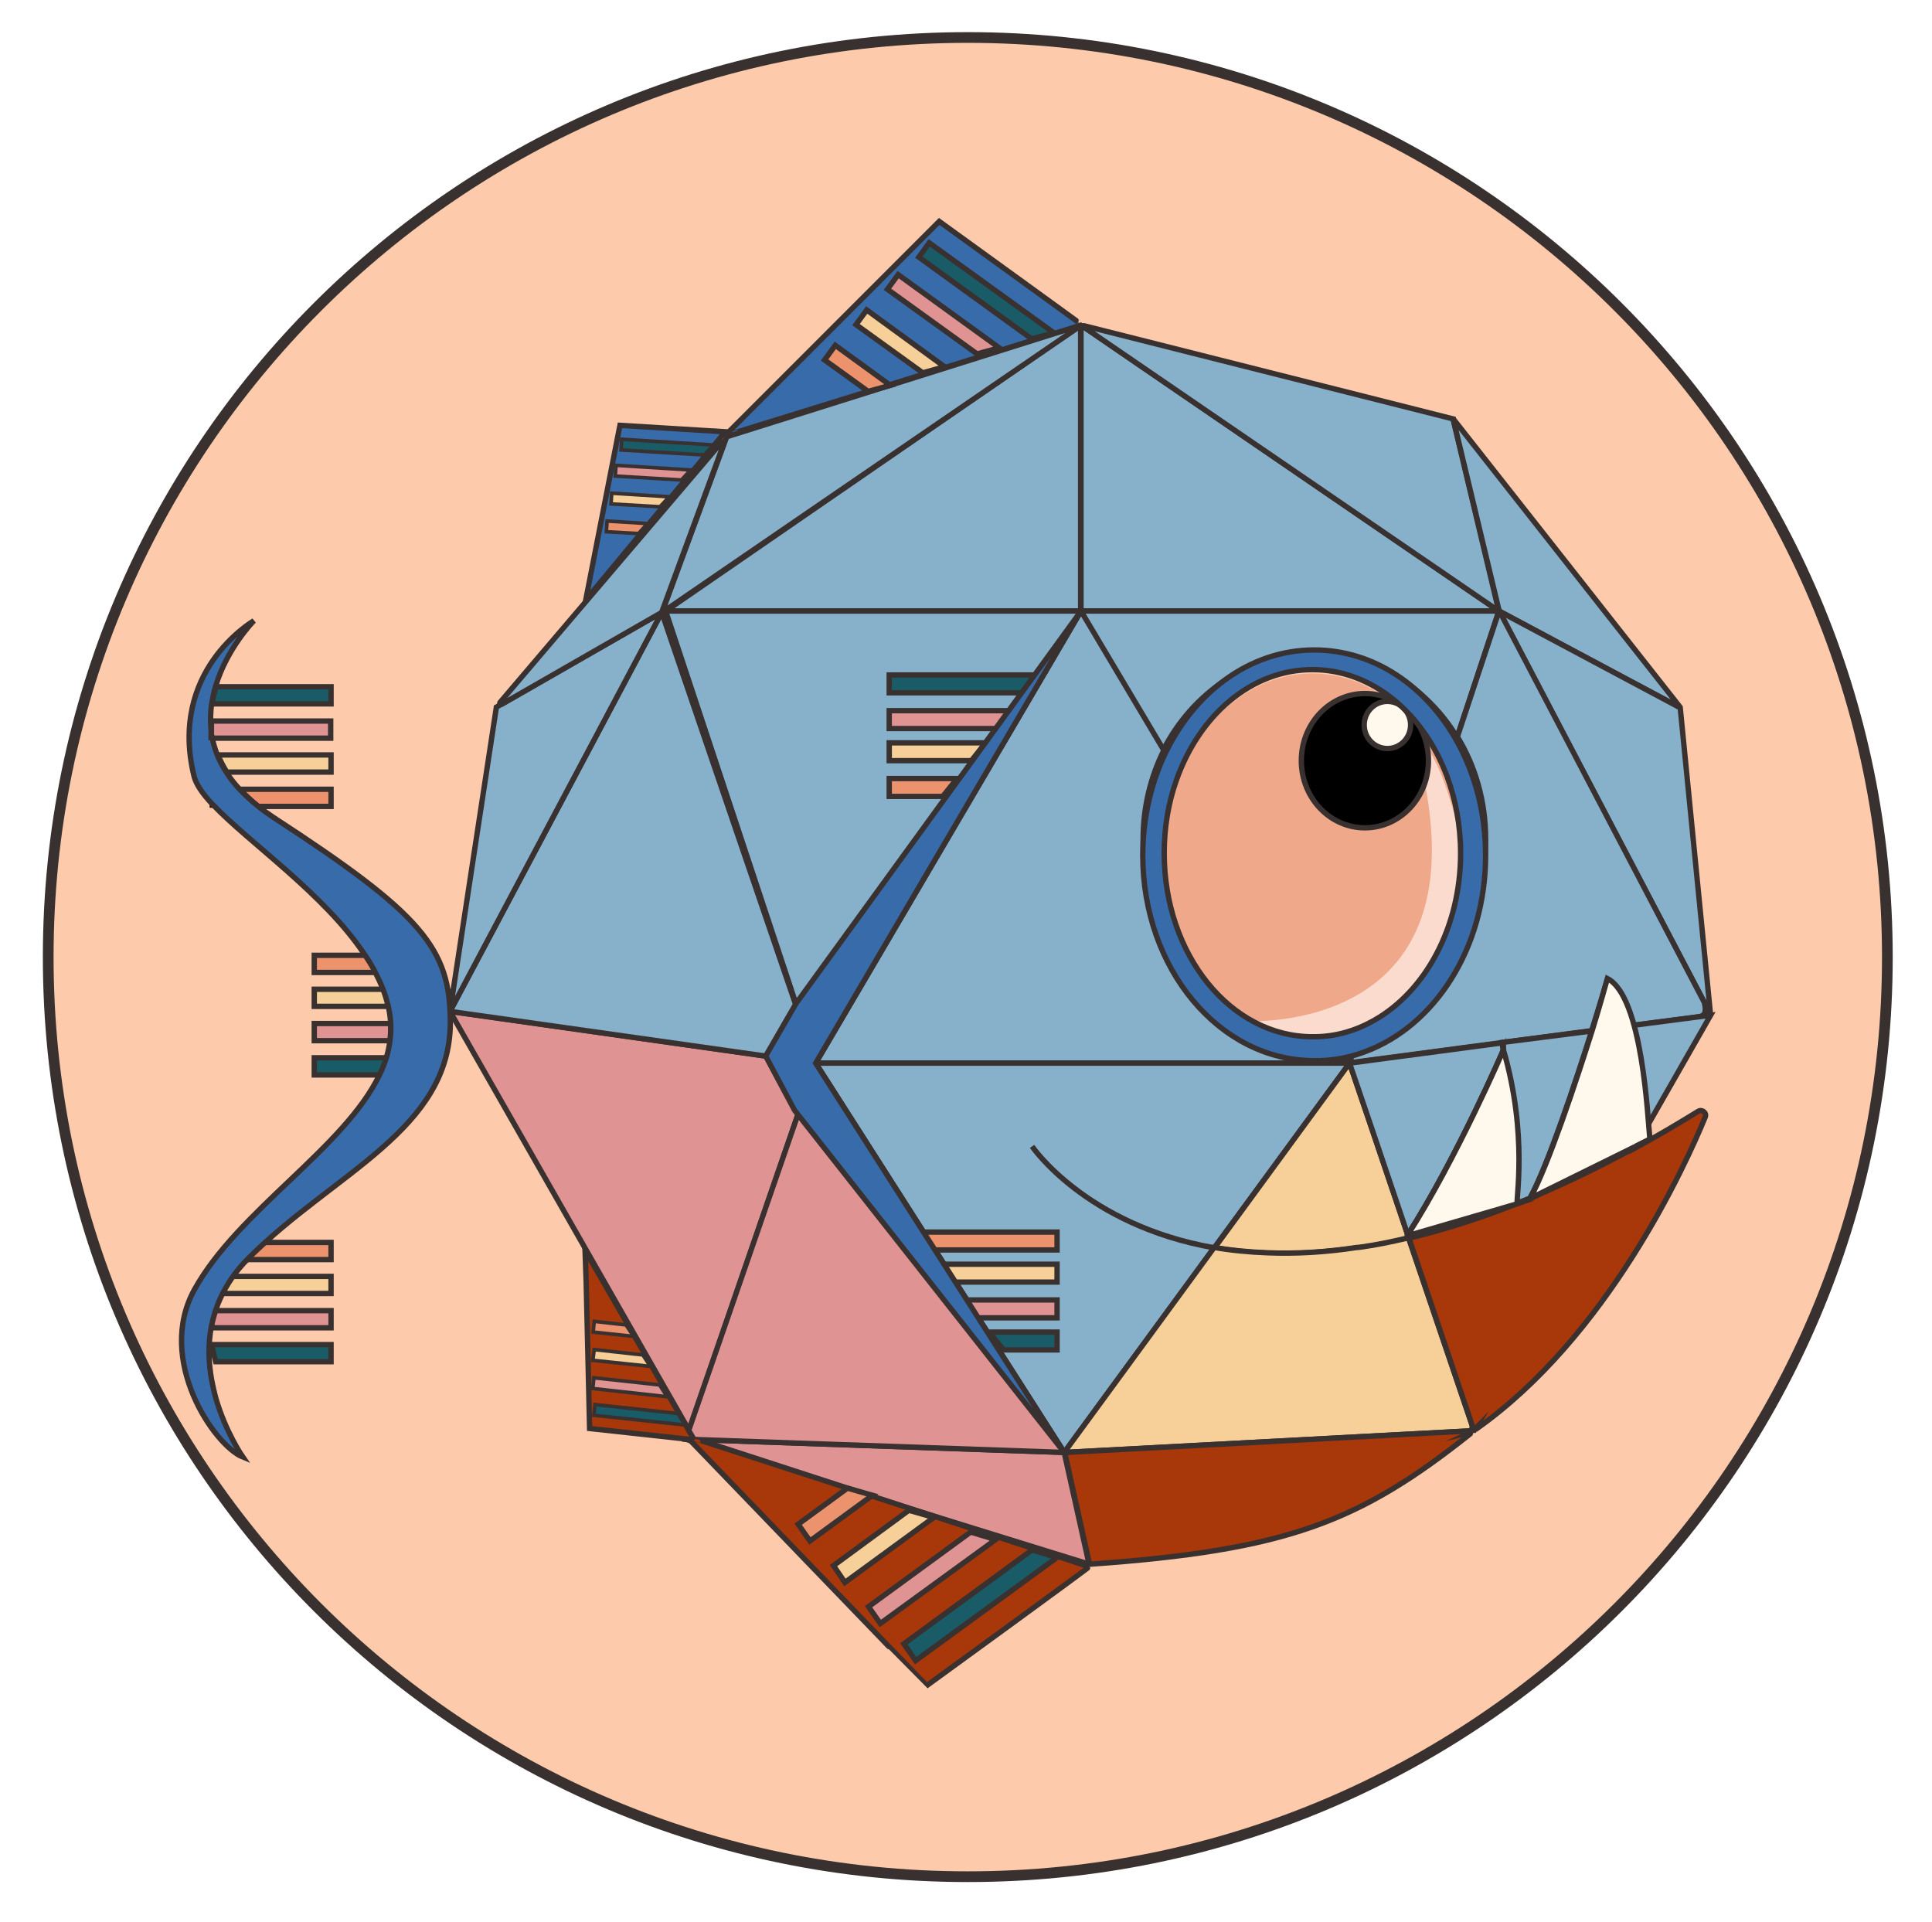
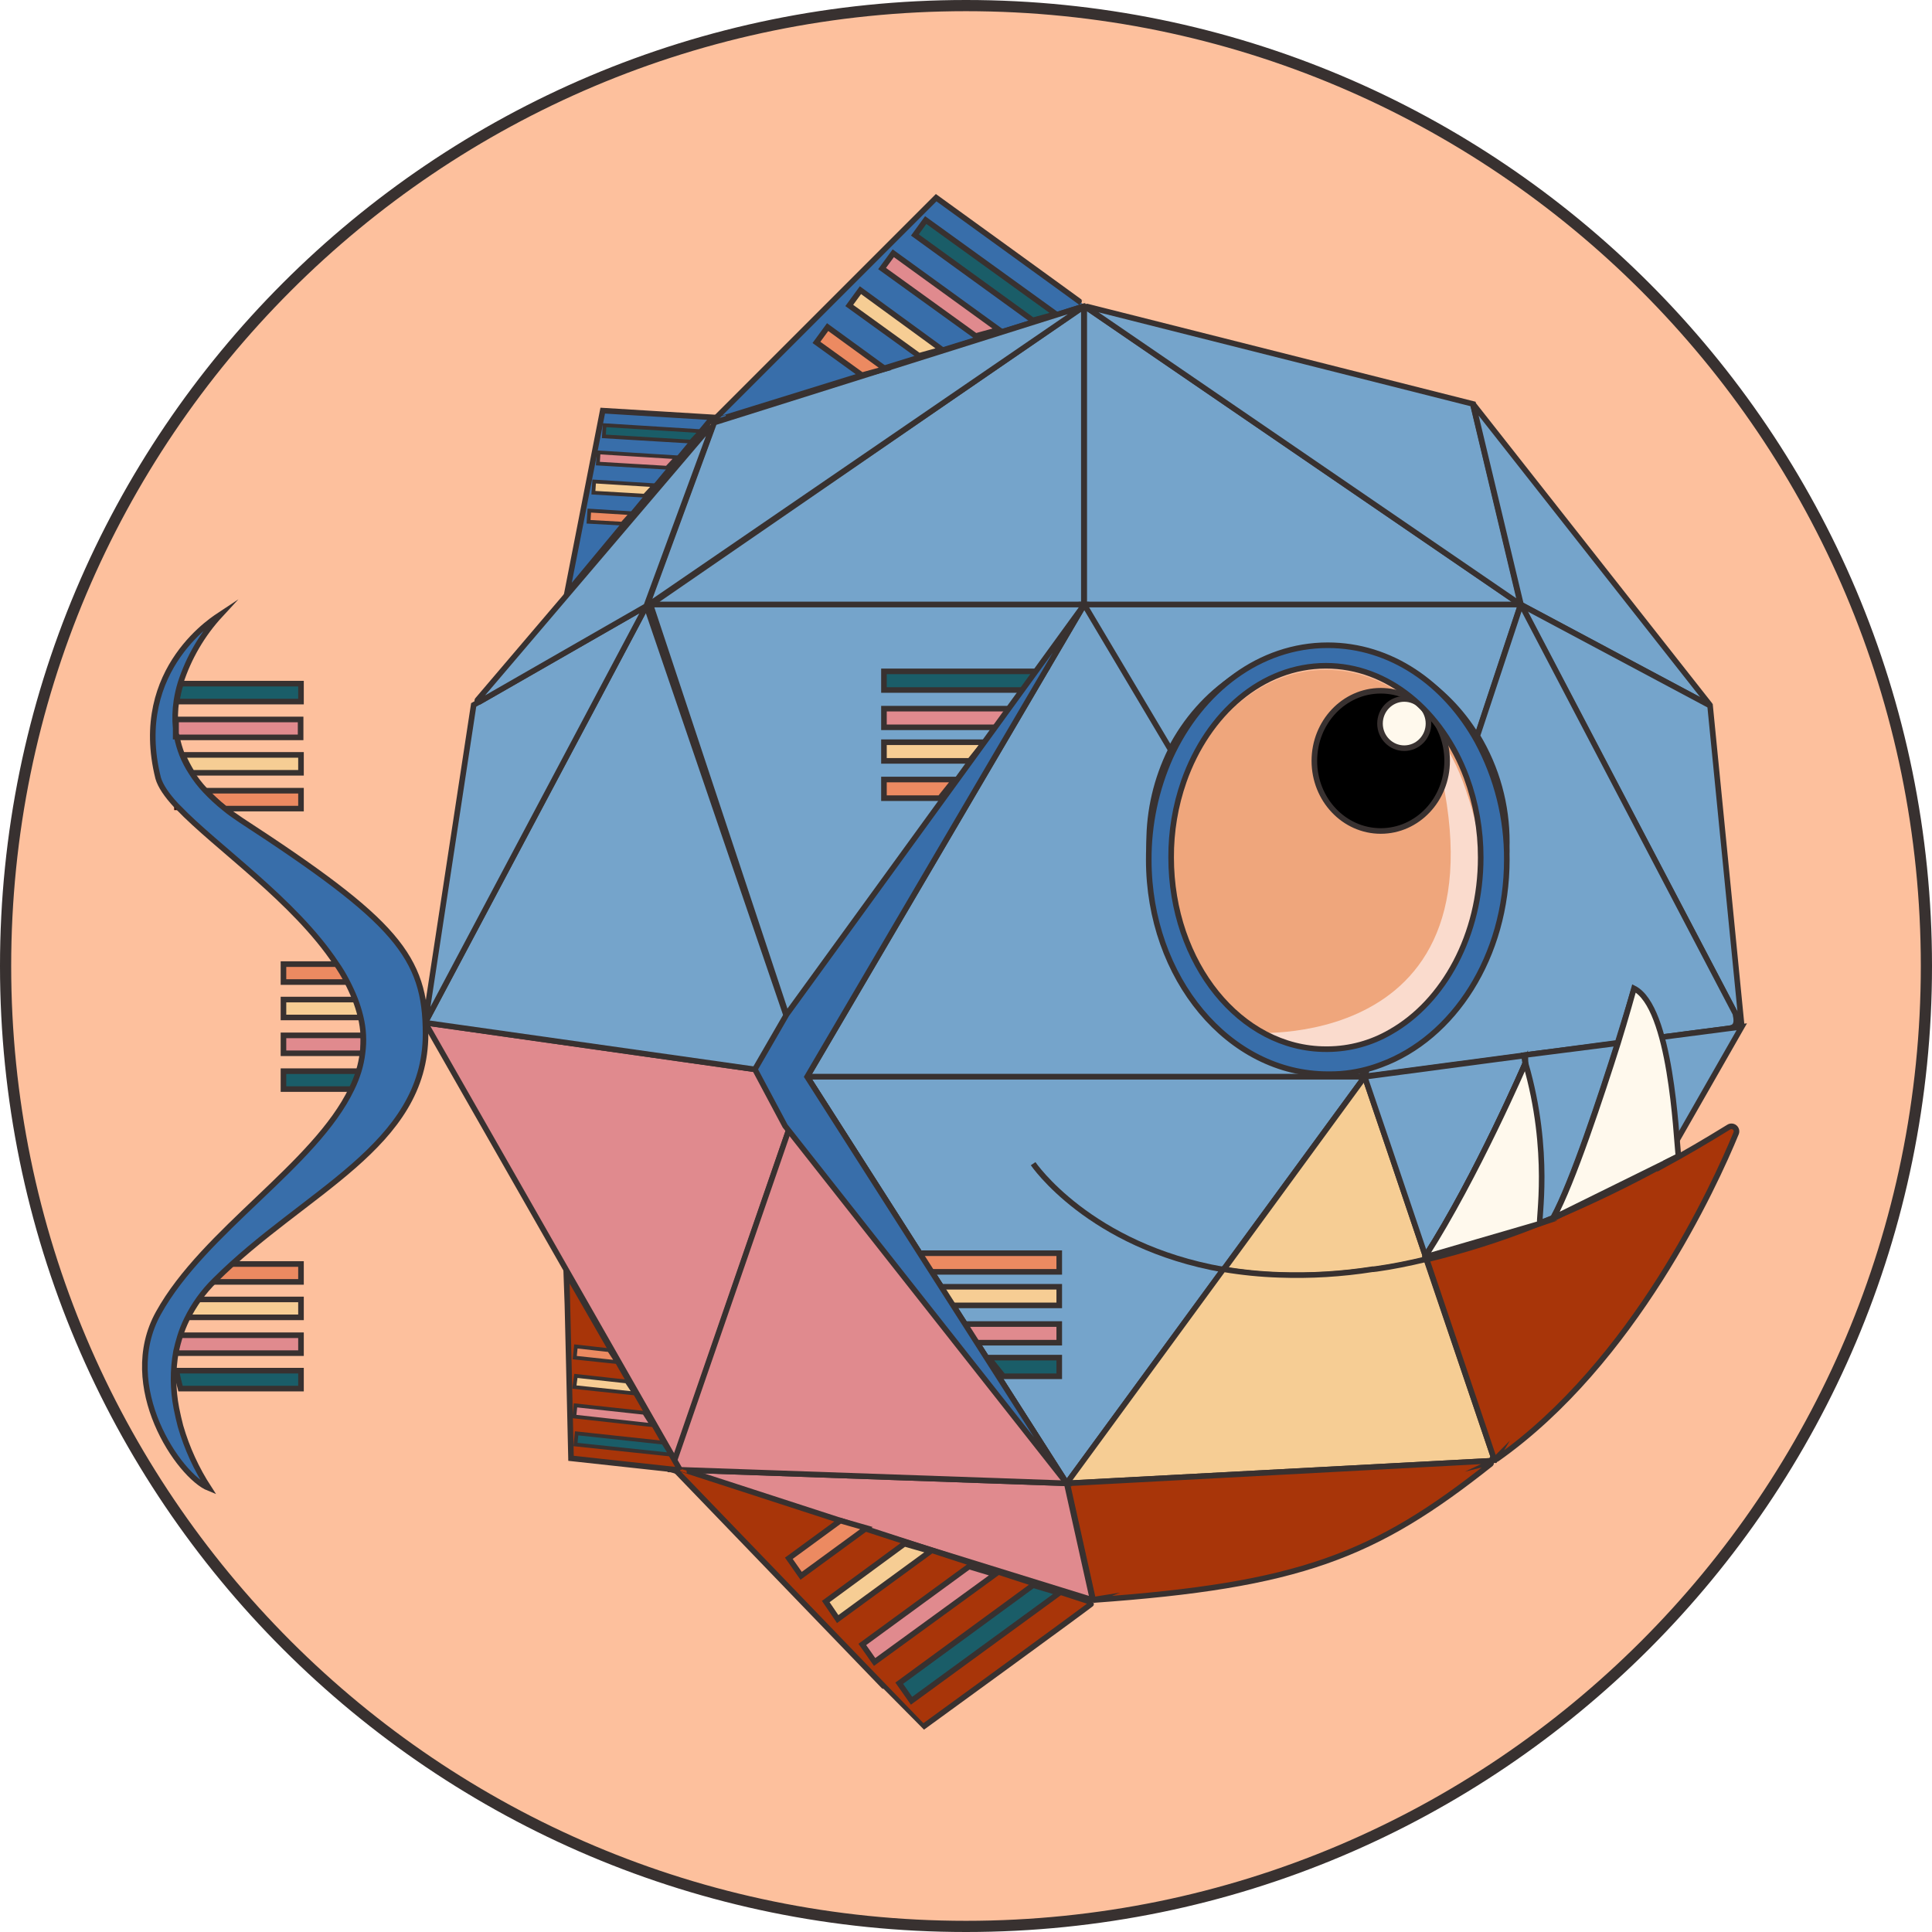
- <svg xmlns="http://www.w3.org/2000/svg" version="1.1" id="Layer_1" x="0px" y="0px" viewBox="0 0 541 538" style="enable-background:new 0 0 541 538;" xml:space="preserve">
-   <style type="text/css">
- 	.st0{fill:#FDCAAB;stroke:#383130;stroke-width:3;stroke-miterlimit:10;}
- 	.st1{fill:#386BAA;stroke:#383130;stroke-width:1.5;stroke-miterlimit:10;}
- 	.st2{fill:#87B0CB;stroke:#383130;stroke-width:1.5;stroke-miterlimit:10;}
- 	.st3{fill:#F6CF99;stroke:#383130;stroke-width:1.5;stroke-miterlimit:10;}
- 	.st4{fill:#A83709;stroke:#383130;stroke-width:1.5;stroke-miterlimit:10;}
- 	.st5{fill:#E09393;stroke:#383130;stroke-width:1.5;stroke-miterlimit:10;}
- 	.st6{fill:none;stroke:#383130;stroke-width:1.5;stroke-miterlimit:10;}
- 	.st7{fill:#EFA88A;}
- 	.st8{fill:#FADBCD;}
- 	.st9{stroke:#383130;stroke-width:1.5;stroke-miterlimit:10;}
- 	.st10{fill:#FFF9ED;stroke:#383130;stroke-width:1.5;stroke-miterlimit:10;}
- 	.st11{fill:#1A5B68;stroke:#383130;stroke-width:1.5;stroke-miterlimit:10;}
- 	.st12{fill:#EC926D;stroke:#383130;stroke-width:1.5;stroke-miterlimit:10;}
- 	.st13{fill:#1A5B68;stroke:#383130;stroke-miterlimit:10;}
- 	.st14{fill:#E09393;stroke:#383130;stroke-miterlimit:10;}
- 	.st15{fill:#F6CF99;stroke:#383130;stroke-miterlimit:10;}
- 	.st16{fill:#EC926D;stroke:#383130;stroke-miterlimit:10;}
- 	.st17{fill:none;stroke:#350B01;stroke-miterlimit:10;}
- </style>
-   <circle class="st0" cx="271" cy="268" r="257.5" />
-   <path class="st1" d="M263,62c0,0,40.1,29,40,29c0,0-100.1,31.1-100,31l0,0l0,0C203,122,263,62,263,62z" />
-   <path class="st2" d="M187,170.7l115.3-79.4c0.1-0.1,0.3,0,0.3,0.2v79.4c0,0.1-0.1,0.2-0.2,0.2H187.2  C186.9,171.1,186.9,170.8,187,170.7z" />
-   <path class="st2" d="M419.7,171.1L303.1,91.3c-0.2-0.1-0.4,0-0.4,0.2v79.6H419.7z" />
-   <path class="st2" d="M382.2,284.7l-4.3,13l-6.4-10.8C375.2,286.6,378.7,285.8,382.2,284.7z" />
-   <path class="st2" d="M419.7,171.1l-11.7,35.3c-8.6-14.1-23.3-23.4-40.1-23.4c-18.2,0-34,11-42.2,27.1l-23.2-39H419.7z" />
-   <polygon class="st2" points="228.4,297.7 302.7,171.1 186.4,171.1 " />
-   <path class="st2" d="M377.9,297.7H228.4l74.3-126.6l23.2,39c-3.7,7.4-5.8,15.9-5.8,24.9c0,28.7,21.5,52,48,52c1.2,0,2.3,0,3.5-0.1  L377.9,297.7z" />
-   <polygon class="st2" points="298,406.7 228.4,297.7 377.9,297.7 " />
-   <path class="st3" d="M394.5,346.7c-4.6,1.1-9,2-13.3,2.6c0,0,0,0,0,0c-0.3,0-0.5,0.1-0.8,0.1c-0.1,0-0.2,0-0.3,0  c-9.1,1.3-17.4,1.8-25,1.5h0c0,0,0,0,0,0c-5.3-0.2-10.3-0.7-15-1.5l37.8-51.7l6.5,19.1l9.8,29c0,0,0,0,0,0L394.5,346.7z" />
-   <path class="st3" d="M411.1,400.7l-113.1,6l42-57.4c4.6,0.8,9.6,1.3,15,1.5c0,0,0,0,0,0h0c7.6,0.3,15.9-0.1,25-1.5  c0.2,0,0.3,0,0.3,0c0.2,0,0.5-0.1,0.8-0.1c0,0,0,0,0,0c4.3-0.6,8.7-1.5,13.3-2.6l17.8,52.4C412.5,399.9,411.9,400.7,411.1,400.7z" />
-   <path class="st4" d="M411.7,401.5c-31.1,24.7-51.3,32.6-106.6,36.5c0,0,0.1,0,0.2,0c0,0,0,0,0,0l0.5-0.2c-0.4,0.1-0.8-0.2-0.9-0.7  l-6.7-30.1c0-0.1,0.1-0.3,0.2-0.3l112.7-6c0.3,0,0.3,0.4,0.1,0.5l0.4-0.1C411.7,401,411.9,401.3,411.7,401.5z" />
-   <path class="st5" d="M192,403l106,3.7l6.9,31c0,0.1-0.1,0.2-0.2,0.2L192,403C192,403,192,403,192,403z" />
-   <polygon class="st5" points="126,283.2 193,400.6 228.3,298 228.4,297.7 " />
-   <polygon class="st5" points="298,406.7 192,403 228.4,297.7 " />
-   <polygon class="st2" points="185.3,171.5 228.4,297.7 126,283.2 " />
-   <path class="st2" d="M203.5,122.3l99.1-31.2c0,0,0.1,0,0,0.1l-117.2,80.3c0,0-0.1,0,0,0L203.5,122.3  C203.4,122.3,203.4,122.3,203.5,122.3z" />
-   <polygon class="st2" points="139,198 126,283.2 185.3,171.5 " />
-   <path class="st2" d="M202.7,124.2l-17.4,47.2c0,0.1-0.1,0.1-0.2,0.2l-44.6,25.6c-0.3,0.2-0.7-0.2-0.5-0.5l62-72.8  C202.4,123.5,202.9,123.8,202.7,124.2z" />
-   <path class="st2" d="M406.9,117.4l12.7,53.3c0,0.1-0.1,0.2-0.2,0.2L303.4,91.5c-0.1-0.1,0-0.3,0.1-0.3l64.6,16.3l38.8,9.8  C406.9,117.3,406.9,117.3,406.9,117.4z" />
-   <path class="st2" d="M470.2,198l-50.4-26.9c0,0,0,0,0,0L407,117.6c0-0.1,0.1-0.1,0.1-0.1l63.2,80.3C470.3,198,470.3,198,470.2,198z" />
-   <polygon class="st2" points="479,284.3 470.5,198.2 419.7,171.1 479,284 " />
-   <path class="st2" d="M475.1,284.8l-24.6,3.2c-0.6-3.2-1.2-6.6-1.5-10.1c0,0-1.3,4.3-3.3,10.7l-67.8,9l4.3-13  c19.6-6.5,33.8-26.3,33.8-49.7c0-10.6-2.9-20.4-7.9-28.6l11.7-35.3l57.5,109.8c0,0,0,0,0,0c0,0,0,0,0,0c0,0,0,0,0,0.1c0,0,0,0,0,0  c0,0,0,0,0,0C478,284,477,284.6,475.1,284.8z" />
-   <path class="st2" d="M421,294c0,0-13.1,30.4-26.8,51.8l-9.8-29l0,0l-6.5-19.1l42.9-5.7L421,294z" />
-   <path class="st2" d="M445.7,288.7c-4.4,13.9-12.2,37.5-17.3,46.8v0c-1.2,0.5-2.4,1-3.6,1.4c-0.6-0.4-3-4.4-3.9-43l-0.3-2  L445.7,288.7z" />
-   <path class="st4" d="M477.5,312.8c-5.7,13.9-27.4,61.5-64.2,87.4c-0.1,0.1-0.3-0.1-0.2-0.2l-0.3,0.5c0,0-0.1,0-0.1,0l-18.2-53.9  l-0.3-0.9c0,0,0,0,0,0C407.9,324.4,421,294,421,294c0.9,38.6,3.3,42.6,3.9,43c1.2-0.5,2.4-1,3.6-1.4v0c0,0,0,0,0.1,0l0,0l29.6-14.6  l-0.2,0.4c5.7-3.1,11.5-6.5,17.5-10.2C476.6,310.5,478,311.6,477.5,312.8z" />
-   <path class="st2" d="M479,284.3l-18.4,32.2c-2.4-4.6-7.5-15.1-10.2-28.5l24.6-3.2L479,284.3z" />
-   <path class="st6" d="M457.9,321.3c-10.3,5.6-20.1,10.3-29.4,14.2" />
-   <path class="st6" d="M394.5,346.7c9.2-2.2,19-5.2,29.6-9.4c0.3-0.1,0.5-0.2,0.8-0.3" />
-   <path class="st6" d="M289,321c0,0,15,22.1,51,28.4" />
-   <ellipse class="st6" cx="353.2" cy="225.1" rx="17.8" ry="18.8" />
-   <ellipse class="st6" cx="353.2" cy="225.1" rx="17.8" ry="18.8" />
-   <path class="st7" d="M405.2,218.5c-6.6-17.6-21-29.9-37.7-29.9c-17.1,0-31.7,12.8-38.1,31c-2.2,6.2-3.4,13.1-3.4,20.4  c0,28.4,18.6,51.4,41.5,51.4c0.2,0,0.3,0,0.5,0c6-0.1,11.7-1.7,16.8-4.6c14.3-8.1,24.2-26,24.2-46.8  C409,232.4,407.6,225.1,405.2,218.5z" />
-   <path class="st8" d="M409,240.6c0,20.8-10.9,38.1-25.2,46.2c-5.1,2.9-10.8,4.6-16.8,4.6c-0.2,0-0.3,0-0.5,0c-6.7,0-13-1.9-18.6-5.4  l0.1-0.1c0,0,75,5.5,46.5-83.8c4,4.6,7.4,10.2,9.7,16.4C406.6,225.1,409,232.9,409,240.6z" />
-   <g>
-     <ellipse class="st9" cx="382.2" cy="213" rx="17.8" ry="18.8" />
-     <ellipse class="st10" cx="388.5" cy="203" rx="6.5" ry="6.6" />
-   </g>
-   <path class="st6" d="M216.9,413.6" />
-   <path class="st10" d="M462,319l-3.8,1.9l-29.6,14.6l0,0c0,0,0,0-0.1,0c5.1-9.3,12.9-32.9,17.3-46.8c2-6.4,4.3-14.7,4.3-14.7l0,0  C460,279,461.4,313.4,462,319z" />
-   <path class="st6" d="M428.5,335.5L428.5,335.5L428.5,335.5C428.5,335.5,428.5,335.5,428.5,335.5z" />
-   <line class="st6" x1="462" y1="319" x2="458.2" y2="320.9" />
-   <path class="st10" d="M425,337l-0.9,0.3l-29.9,8.7L394,346c0-0.1,0.1-0.2,0.2-0.2c0,0,0,0,0,0C407.9,324.4,421,294,421,294  c7,24,3.3,42.6,3.9,43C424.9,337,425,337,425,337z" />
-   <polygon class="st11" points="288,194 249,194 249,189 292,189 " />
-   <polygon class="st5" points="280,204 249,204 249,199 284,199 " />
-   <polygon class="st3" points="272,213 249,213 249,208 276,208 " />
-   <polygon class="st12" points="264,223 249,223 249,218 268,218 " />
-   <polygon class="st12" points="258,350 296,350 296,345 254,345 " />
-   <polygon class="st3" points="265,359 296,359 296,354 261,354 " />
-   <polygon class="st5" points="273,369 296,369 296,364 269,364 " />
-   <polygon class="st11" points="281,378 296,378 296,373 277,373 " />
-   <polygon class="st1" points="302.7,171.1 222.9,281 214.4,295.7 222.5,310.9 298,406.7 228.4,297.7 " />
-   <polygon class="st11" points="288.9,94.9 257.3,72 260.2,68 295.1,93.2 " />
-   <polygon class="st5" points="273.6,99.1 248.5,81 251.5,76.9 279.8,97.4 " />
-   <polygon class="st3" points="258.4,104.4 239.7,90.9 242.7,86.8 264.5,102.7 " />
-   <polygon class="st12" points="243.1,109.6 230.9,100.8 233.9,96.7 249.3,107.9 " />
-   <path class="st1" d="M173.6,119.1c0,0,29.5,1.8,29.5,1.8L164,168c0,0,0,0,0,0C164.3,166.4,173.6,119.1,173.6,119.1z" />
-   <polygon class="st13" points="197.2,127.4 173.9,126 174.1,123 199.8,124.6 " />
-   <polygon class="st14" points="190.8,134.4 172.3,133.3 172.5,130.3 193.4,131.6 " />
-   <polygon class="st15" points="184.8,141.9 171.1,141.1 171.3,138.1 187.4,139.1 " />
-   <polygon class="st16" points="178.8,149.4 169.8,148.9 170,145.9 181.3,146.6 " />
-   <path class="st17" d="M59.6,206.6h-0.3v-2.2C59.3,205.2,59.4,205.9,59.6,206.6z" />
-   <rect x="59.2" y="201.9" class="st5" width="33.4" height="4.8" />
-   <path class="st11" d="M92.7,192.3v4.8H59.4c0.2-1.6,0.6-3.2,1.1-4.8H92.7z" />
-   <path class="st3" d="M92.7,211.4v4.8H63.5c-1-1.6-1.8-3.2-2.5-4.8H92.7z" />
-   <path class="st17" d="M59.8,225.7h-0.6v-0.6C59.4,225.3,59.6,225.5,59.8,225.7z" />
-   <path class="st12" d="M92.7,221v4.8H72.3c-2-1.6-3.7-3.2-5.2-4.8H92.7z" />
-   <path class="st3" d="M92.7,357.4v4.8H59.2v-1c0.2-1.3,0.6-2.5,1-3.8H92.7z" />
-   <path class="st12" d="M92.7,347.9v4.8H62.1c0.8-1.6,1.7-3.2,2.8-4.8H92.7z" />
-   <rect x="59.3" y="367" class="st5" width="33.4" height="4.8" />
-   <path class="st11" d="M92.7,376.5v4.8H60.4c-0.4-1.5-0.8-3.1-1.1-4.8H92.7z" />
-   <path class="st3" d="M108.9,281.8H88v-4.8h20c0.4,1.4,0.7,2.9,0.9,4.4C108.9,281.6,108.9,281.7,108.9,281.8z" />
-   <path class="st12" d="M106.5,272.3H88v-4.8h16.6C105.3,269.1,105.9,270.7,106.5,272.3z" />
-   <path class="st5" d="M109.3,291.4H88v-4.8h21.4C109.5,288.2,109.4,289.8,109.3,291.4z" />
-   <path class="st11" d="M108.6,296.2c-0.3,1.6-0.7,3.2-1.2,4.8H88v-4.8H108.6z" />
-   <path class="st11" d="M126,283.2" />
-   <path class="st4" d="M259.5,472c0,0,45.7-33.2,45.5-33.3c0,0-113.1-36.8-113-36.7l0,0l0,0C192,402,259.4,472,259.5,472z" />
-   <polygon class="st11" points="289,434 253.1,460.3 256.4,465 296,436.1 " />
-   <polygon class="st5" points="271.8,429 243.2,449.9 246.5,454.6 278.8,431.1 " />
-   <polygon class="st3" points="254.5,422.9 233.4,438.4 236.6,443.1 261.5,424.9 " />
-   <polygon class="st12" points="237.3,416.7 223.5,426.8 226.8,431.5 244.3,418.7 " />
-   <path class="st4" d="M165.1,400c0,0,29.4,3.2,29.3,3.2l-30.5-53c0,0,0,0,0,0C164,351.9,165.1,400,165.1,400z" />
-   <polygon class="st13" points="189.8,395.8 166.6,393.3 166.3,396.3 191.8,399 " />
-   <polygon class="st14" points="184.7,387.8 166.3,385.8 166,388.8 186.8,391.1 " />
-   <polygon class="st15" points="180,379.4 166.4,377.9 166,380.9 182.1,382.6 " />
-   <polygon class="st16" points="175.3,371 166.4,370 166.1,373 177.4,374.2 " />
-   <path class="st1" d="M126.1,286.2c0,30.2-32.6,42.2-56.5,66.1c-1.8,1.8-3.4,3.7-4.7,5.6c-1.1,1.6-2,3.2-2.8,4.8  c-0.8,1.6-1.4,3.2-1.9,4.8c-0.4,1.3-0.7,2.5-1,3.8c-1,5.3-0.8,10.5,0.1,15.3c0.3,1.6,0.7,3.2,1.1,4.8C63.2,401.1,68,408,68,408  c-8-3.2-24.5-27.3-13.5-47c12.2-22,42-39.6,51.8-60.1c0.8-1.6,1.4-3.2,1.9-4.8c0.5-1.6,0.8-3.2,1-4.8c0.2-1.6,0.3-3.2,0.2-4.8  c-0.1-1.6-0.3-3.2-0.7-4.8c0-0.1-0.1-0.3-0.1-0.4c-0.4-1.5-0.8-2.9-1.4-4.4c-0.6-1.6-1.4-3.2-2.2-4.8c-0.8-1.6-1.8-3.2-2.9-4.8  c-11.2-16.9-32.3-31.3-42.3-41.8c-0.2-0.2-0.4-0.4-0.6-0.6c-2.5-2.7-4.2-5.2-4.8-7.3c-7.4-29.6,16.1-43.4,16.7-43.8  c-0.3,0.3-7.6,7.9-10.7,18.3c-0.5,1.5-0.8,3.1-1.1,4.8c-0.4,2.4-0.4,4.9-0.2,7.4v2.2h0.3c0.3,1.6,0.8,3.2,1.4,4.8  c0.6,1.6,1.5,3.2,2.5,4.8c1,1.6,2.2,3.2,3.7,4.8c1.5,1.6,3.2,3.2,5.2,4.8c1.3,1.1,2.8,2.1,4.4,3.2  C118.2,256,126.1,265.5,126.1,286.2z" />
-   <path class="st1" d="M408.1,207.8c-8.6-15.6-23.3-25.8-40.1-25.8c-18.2,0-34,12.1-42.2,30c-3.7,8.2-5.8,17.6-5.8,27.5  c0,31.8,21.5,57.5,48,57.5c1.2,0,2.3,0,3.5-0.1c3.7-0.3,7.3-1.1,10.7-2.4c19.6-7.2,33.8-29.1,33.8-55  C416,227.8,413.1,216.9,408.1,207.8z M384.8,285.7c-5.1,2.9-10.8,4.6-16.8,4.6c-0.2,0-0.3,0-0.5,0c-22.9,0-41.5-23-41.5-51.4  c0-7.3,1.2-14.2,3.4-20.4c6.4-18.2,21-31,38.1-31c16.7,0,31.1,12.2,37.7,29.9c2.4,6.5,3.8,13.8,3.8,21.5  C409,259.7,399.1,277.6,384.8,285.7z" />
+ <svg xmlns="http://www.w3.org/2000/svg" id="Layer_1" data-name="Layer 1" viewBox="0 0 518 518">
+   <defs>
+     <style>.cls-1{fill:#fdc09d;stroke-width:3px;}.cls-1,.cls-10,.cls-11,.cls-12,.cls-13,.cls-14,.cls-15,.cls-16,.cls-17,.cls-2,.cls-3,.cls-4,.cls-5,.cls-6,.cls-7{stroke:#383130;}.cls-1,.cls-10,.cls-11,.cls-12,.cls-13,.cls-14,.cls-15,.cls-16,.cls-17,.cls-18,.cls-2,.cls-3,.cls-4,.cls-5,.cls-6,.cls-7{stroke-miterlimit:10;}.cls-2{fill:#386eaa;}.cls-10,.cls-11,.cls-12,.cls-13,.cls-2,.cls-3,.cls-4,.cls-5,.cls-6,.cls-7{stroke-width:1.5px;}.cls-3{fill:#75a4cb;}.cls-16,.cls-4{fill:#f6cd94;}.cls-5{fill:#a83509;}.cls-15,.cls-6{fill:#e08a8e;}.cls-18,.cls-7{fill:none;}.cls-8{fill:#efa67c;}.cls-9{fill:#fadbcd;}.cls-11{fill:#fff9ed;}.cls-12,.cls-14{fill:#1a5d68;}.cls-13,.cls-17{fill:#ec8a61;}.cls-18{stroke:#350a01;}</style>
+   </defs>
+   <circle class="cls-1" cx="259" cy="259" r="257.5" />
+   <path class="cls-2" d="M263,62s40.1,29,40,29-100.1,31.1-100,31h0Z" transform="translate(-12 -9)" />
+   <path class="cls-3" d="M187,170.7,302.3,91.3c.1-.1.3,0,.3.2v79.4a.22.22,0,0,1-.2.2H187.2A.24.24,0,0,1,187,170.7Z" transform="translate(-12 -9)" />
+   <path class="cls-3" d="M419.7,171.1,303.1,91.3c-.2-.1-.4,0-.4.2v79.6Z" transform="translate(-12 -9)" />
+   <path class="cls-3" d="M382.2,284.7l-4.3,13-6.4-10.8A48.43,48.43,0,0,0,382.2,284.7Z" transform="translate(-12 -9)" />
+   <path class="cls-3" d="M419.7,171.1,408,206.4c-8.6-14.1-23.3-23.4-40.1-23.4-18.2,0-34,11-42.2,27.1l-23.2-39Z" transform="translate(-12 -9)" />
+   <polygon class="cls-3" points="216.4 288.7 290.7 162.1 174.4 162.1 216.4 288.7" />
+   <path class="cls-3" d="M377.9,297.7H228.4l74.3-126.6,23.2,39a55.65,55.65,0,0,0-5.8,24.9c0,28.7,21.5,52,48,52,1.2,0,2.3,0,3.5-.1Z" transform="translate(-12 -9)" />
+   <polygon class="cls-3" points="286 397.7 216.4 288.7 365.9 288.7 286 397.7" />
+   <path class="cls-4" d="M394.5,346.7c-4.6,1.1-9,2-13.3,2.6h0c-.3,0-.5.1-.8.1h-.3a138.68,138.68,0,0,1-25,1.5h0a115.39,115.39,0,0,1-15-1.5l37.8-51.7,6.5,19.1,9.8,29h0Z" transform="translate(-12 -9)" />
+   <path class="cls-4" d="M411.1,400.7l-113.1,6,42-57.4a111.93,111.93,0,0,0,15,1.5h0a130.1,130.1,0,0,0,25-1.5h.3c.2,0,.5-.1.8-.1h0c4.3-.6,8.7-1.5,13.3-2.6L412.2,399A1.23,1.23,0,0,1,411.1,400.7Z" transform="translate(-12 -9)" />
+   <path class="cls-5" d="M411.7,401.5c-31.1,24.7-51.3,32.6-106.6,36.5h.2l.5-.2a.78.78,0,0,1-.9-.7L298.2,407c0-.1.1-.3.2-.3l112.7-6c.3,0,.3.4.1.5l.4-.1C411.7,401,411.9,401.3,411.7,401.5Z" transform="translate(-12 -9)" />
+   <path class="cls-6" d="M192,403l106,3.7,6.9,31a.22.22,0,0,1-.2.2L192,403Z" transform="translate(-12 -9)" />
+   <polygon class="cls-6" points="114 274.2 181 391.6 216.3 289 216.4 288.7 114 274.2" />
+   <polygon class="cls-6" points="286 397.7 180 394 216.4 288.7 286 397.7" />
+   <polygon class="cls-3" points="173.3 162.5 216.4 288.7 114 274.2 173.3 162.5" />
+   <path class="cls-3" d="M203.5,122.3l99.1-31.2s.1,0,0,.1L185.4,171.5h0l18.1-49.2Z" transform="translate(-12 -9)" />
+   <polygon class="cls-3" points="127 189 114 274.2 173.3 162.5 127 189" />
+   <path class="cls-3" d="M202.7,124.2l-17.4,47.2c0,.1-.1.1-.2.2l-44.6,25.6a.37.37,0,0,1-.5-.5l62-72.8C202.4,123.5,202.9,123.8,202.7,124.2Z" transform="translate(-12 -9)" />
+   <path class="cls-3" d="M406.9,117.4l12.7,53.3a.22.22,0,0,1-.2.2l-116-79.4a.19.19,0,0,1,.1-.3l64.6,16.3,38.8,9.8Z" transform="translate(-12 -9)" />
+   <path class="cls-3" d="M470.2,198l-50.4-26.9h0L407,117.6a.1.1,0,0,1,.1-.1l63.2,80.3C470.3,198,470.3,198,470.2,198Z" transform="translate(-12 -9)" />
+   <polygon class="cls-3" points="467 275.3 458.5 189.2 407.7 162.1 467 275 467 275.3" />
+   <path class="cls-3" d="M475.1,284.8,450.5,288a102,102,0,0,1-1.5-10.1s-1.3,4.3-3.3,10.7l-67.8,9,4.3-13c19.6-6.5,33.8-26.3,33.8-49.7a54.75,54.75,0,0,0-7.9-28.6L419.8,171l57.5,109.8h0v.1h0C478,284,477,284.6,475.1,284.8Z" transform="translate(-12 -9)" />
+   <path class="cls-3" d="M421,294s-13.1,30.4-26.8,51.8l-9.8-29h0l-6.5-19.1,42.9-5.7Z" transform="translate(-12 -9)" />
+   <path class="cls-3" d="M445.7,288.7c-4.4,13.9-12.2,37.5-17.3,46.8h0c-1.2.5-2.4,1-3.6,1.4-.6-.4-3-4.4-3.9-43l-.3-2Z" transform="translate(-12 -9)" />
+   <path class="cls-5" d="M477.5,312.8c-5.7,13.9-27.4,61.5-64.2,87.4-.1.1-.3-.1-.2-.2l-.3.5h-.1l-18.2-53.9-.3-.9h0C407.9,324.4,421,294,421,294c.9,38.6,3.3,42.6,3.9,43,1.2-.5,2.4-1,3.6-1.4h.1L458.2,321l-.2.4c5.7-3.1,11.5-6.5,17.5-10.2A1.35,1.35,0,0,1,477.5,312.8Z" transform="translate(-12 -9)" />
+   <path class="cls-3" d="M479,284.3l-18.4,32.2A109.48,109.48,0,0,1,450.4,288l24.6-3.2Z" transform="translate(-12 -9)" />
+   <path class="cls-7" d="M457.9,321.3a324,324,0,0,1-29.4,14.2" transform="translate(-12 -9)" />
+   <path class="cls-7" d="M394.5,346.7a216.68,216.68,0,0,0,29.6-9.4c.3-.1.5-.2.8-.3" transform="translate(-12 -9)" />
+   <path class="cls-7" d="M289,321s15,22.1,51,28.4" transform="translate(-12 -9)" />
+   <ellipse class="cls-7" cx="341.2" cy="216.1" rx="17.8" ry="18.8" />
+   <ellipse class="cls-7" cx="341.2" cy="216.1" rx="17.8" ry="18.8" />
+   <path class="cls-8" d="M405.2,218.5c-6.6-17.6-21-29.9-37.7-29.9-17.1,0-31.7,12.8-38.1,31A61,61,0,0,0,326,240c0,28.4,18.6,51.4,41.5,51.4h.5a35,35,0,0,0,16.8-4.6c14.3-8.1,24.2-26,24.2-46.8A63.07,63.07,0,0,0,405.2,218.5Z" transform="translate(-12 -9)" />
+   <path class="cls-9" d="M409,240.6c0,20.8-10.9,38.1-25.2,46.2a33.89,33.89,0,0,1-16.8,4.6h-.5a34.78,34.78,0,0,1-18.6-5.4l.1-.1s75,5.5,46.5-83.8a53.54,53.54,0,0,1,9.7,16.4C406.6,225.1,409,232.9,409,240.6Z" transform="translate(-12 -9)" />
+   <ellipse class="cls-10" cx="370.2" cy="204" rx="17.8" ry="18.8" />
+   <ellipse class="cls-11" cx="376.5" cy="194" rx="6.5" ry="6.6" />
+   <path class="cls-7" d="M216.9,413.6" transform="translate(-12 -9)" />
+   <path class="cls-11" d="M462,319l-3.8,1.9-29.6,14.6h-.1c5.1-9.3,12.9-32.9,17.3-46.8,2-6.4,4.3-14.7,4.3-14.7h0C460,279,461.4,313.4,462,319Z" transform="translate(-12 -9)" />
+   <path class="cls-7" d="M428.5,335.5Z" transform="translate(-12 -9)" />
+   <line class="cls-7" x1="450" y1="310" x2="446.2" y2="311.9" />
+   <path class="cls-11" d="M425,337l-.9.3L394.2,346H394a.22.22,0,0,1,.2-.2h0C407.9,324.4,421,294,421,294c7,24,3.3,42.6,3.9,43Z" transform="translate(-12 -9)" />
+   <polygon class="cls-12" points="276 185 237 185 237 180 280 180 276 185" />
+   <polygon class="cls-6" points="268 195 237 195 237 190 272 190 268 195" />
+   <polygon class="cls-4" points="260 204 237 204 237 199 264 199 260 204" />
+   <polygon class="cls-13" points="252 214 237 214 237 209 256 209 252 214" />
+   <polygon class="cls-13" points="246 341 284 341 284 336 242 336 246 341" />
+   <polygon class="cls-4" points="253 350 284 350 284 345 249 345 253 350" />
+   <polygon class="cls-6" points="261 360 284 360 284 355 257 355 261 360" />
+   <polygon class="cls-12" points="269 369 284 369 284 364 265 364 269 369" />
+   <polygon class="cls-2" points="290.7 162.1 210.9 272 202.4 286.7 210.5 301.9 286 397.7 216.4 288.7 290.7 162.1" />
+   <polygon class="cls-12" points="276.9 85.9 245.3 63 248.2 59 283.1 84.2 276.9 85.9" />
+   <polygon class="cls-6" points="261.6 90.1 236.5 72 239.5 67.9 267.8 88.4 261.6 90.1" />
+   <polygon class="cls-4" points="246.4 95.4 227.7 81.9 230.7 77.8 252.5 93.7 246.4 95.4" />
+   <polygon class="cls-13" points="231.1 100.6 218.9 91.8 221.9 87.7 237.3 98.9 231.1 100.6" />
+   <path class="cls-2" d="M173.6,119.1l29.5,1.8L164,168h0C164.3,166.4,173.6,119.1,173.6,119.1Z" transform="translate(-12 -9)" />
+   <polygon class="cls-14" points="185.2 118.4 161.9 117 162.1 114 187.8 115.6 185.2 118.4" />
+   <polygon class="cls-15" points="178.8 125.4 160.3 124.3 160.5 121.3 181.4 122.6 178.8 125.4" />
+   <polygon class="cls-16" points="172.8 132.9 159.1 132.1 159.3 129.1 175.4 130.1 172.8 132.9" />
+   <polygon class="cls-17" points="166.8 140.4 157.8 139.9 158 136.9 169.3 137.6 166.8 140.4" />
+   <path class="cls-18" d="M59.6,206.6h-.3v-2.2A7.8,7.8,0,0,0,59.6,206.6Z" transform="translate(-12 -9)" />
+   <rect class="cls-6" x="47.2" y="192.9" width="33.4" height="4.8" />
+   <path class="cls-12" d="M92.7,192.3v4.8H59.4a27.69,27.69,0,0,1,1.1-4.8Z" transform="translate(-12 -9)" />
+   <path class="cls-4" d="M92.7,211.4v4.8H63.5a36.73,36.73,0,0,1-2.5-4.8Z" transform="translate(-12 -9)" />
+   <path class="cls-18" d="M59.8,225.7h-.6v-.6Z" transform="translate(-12 -9)" />
+   <path class="cls-13" d="M92.7,221v4.8H72.3a49.21,49.21,0,0,1-5.2-4.8Z" transform="translate(-12 -9)" />
+   <path class="cls-4" d="M92.7,357.4v4.8H59.2v-1a26.64,26.64,0,0,1,1-3.8Z" transform="translate(-12 -9)" />
+   <path class="cls-13" d="M92.7,347.9v4.8H62.1a39.75,39.75,0,0,1,2.8-4.8Z" transform="translate(-12 -9)" />
+   <rect class="cls-6" x="47.3" y="358" width="33.4" height="4.8" />
+   <path class="cls-12" d="M92.7,376.5v4.8H60.4c-.4-1.5-.8-3.1-1.1-4.8Z" transform="translate(-12 -9)" />
+   <path class="cls-4" d="M108.9,281.8H88V277h20a31.17,31.17,0,0,1,.9,4.4Z" transform="translate(-12 -9)" />
+   <path class="cls-13" d="M106.5,272.3H88v-4.8h16.6C105.3,269.1,105.9,270.7,106.5,272.3Z" transform="translate(-12 -9)" />
+   <path class="cls-6" d="M109.3,291.4H88v-4.8h21.4A38.46,38.46,0,0,1,109.3,291.4Z" transform="translate(-12 -9)" />
+   <path class="cls-12" d="M108.6,296.2a42.09,42.09,0,0,1-1.2,4.8H88v-4.8Z" transform="translate(-12 -9)" />
+   <path class="cls-12" d="M126,283.2" transform="translate(-12 -9)" />
+   <path class="cls-5" d="M259.5,472s45.7-33.2,45.5-33.3c0,0-113.1-36.8-113-36.7h0S259.4,472,259.5,472Z" transform="translate(-12 -9)" />
+   <polygon class="cls-12" points="277 425 241.1 451.3 244.4 456 284 427.1 277 425" />
+   <polygon class="cls-6" points="259.8 420 231.2 440.9 234.5 445.6 266.8 422.1 259.8 420" />
+   <polygon class="cls-4" points="242.5 413.9 221.4 429.4 224.6 434.1 249.5 415.9 242.5 413.9" />
+   <polygon class="cls-13" points="225.3 407.7 211.5 417.8 214.8 422.5 232.3 409.7 225.3 407.7" />
+   <path class="cls-5" d="M165.1,400s29.4,3.2,29.3,3.2l-30.5-53h0C164,351.9,165.1,400,165.1,400Z" transform="translate(-12 -9)" />
+   <polygon class="cls-14" points="177.8 386.8 154.6 384.3 154.3 387.3 179.8 390 177.8 386.8" />
+   <polygon class="cls-15" points="172.7 378.8 154.3 376.8 154 379.8 174.8 382.1 172.7 378.8" />
+   <polygon class="cls-16" points="168 370.4 154.4 368.9 154 371.9 170.1 373.6 168 370.4" />
+   <polygon class="cls-17" points="163.3 362 154.4 361 154.1 364 165.4 365.2 163.3 362" />
+   <path class="cls-2" d="M126.1,286.2c0,30.2-32.6,42.2-56.5,66.1a37.86,37.86,0,0,0-7.5,10.4,31.89,31.89,0,0,0-1.9,4.8c-.4,1.3-.7,2.5-1,3.8a41.33,41.33,0,0,0,.1,15.3c.3,1.6.7,3.2,1.1,4.8A62.33,62.33,0,0,0,68,408c-8-3.2-24.5-27.3-13.5-47,12.2-22,42-39.6,51.8-60.1a31.89,31.89,0,0,0,1.9-4.8,27.34,27.34,0,0,0,1-4.8,25.72,25.72,0,0,0,.2-4.8,26.48,26.48,0,0,0-.7-4.8c0-.1-.1-.3-.1-.4a37.32,37.32,0,0,0-1.4-4.4,51.14,51.14,0,0,0-2.2-4.8,40.86,40.86,0,0,0-2.9-4.8C90.9,250.4,69.8,236,59.8,225.5l-.6-.6c-2.5-2.7-4.2-5.2-4.8-7.3C47,188,70.5,174.2,71.1,173.8a49.34,49.34,0,0,0-10.7,18.3,33.76,33.76,0,0,0-1.1,4.8,30.43,30.43,0,0,0-.2,7.4v2.2h.3a29,29,0,0,0,1.4,4.8,27.57,27.57,0,0,0,2.5,4.8,31,31,0,0,0,3.7,4.8,49.21,49.21,0,0,0,5.2,4.8c1.3,1.1,2.8,2.1,4.4,3.2C118.2,256,126.1,265.5,126.1,286.2Z" transform="translate(-12 -9)" />
+   <path class="cls-2" d="M408.1,207.8C399.5,192.2,384.8,182,368,182c-18.2,0-34,12.1-42.2,30a67,67,0,0,0-5.8,27.5c0,31.8,21.5,57.5,48,57.5,1.2,0,2.3,0,3.5-.1a38.68,38.68,0,0,0,10.7-2.4c19.6-7.2,33.8-29.1,33.8-55A65.89,65.89,0,0,0,408.1,207.8Zm-23.3,77.9a33.89,33.89,0,0,1-16.8,4.6h-.5c-22.9,0-41.5-23-41.5-51.4a61,61,0,0,1,3.4-20.4c6.4-18.2,21-31,38.1-31,16.7,0,31.1,12.2,37.7,29.9a62.21,62.21,0,0,1,3.8,21.5C409,259.7,399.1,277.6,384.8,285.7Z" transform="translate(-12 -9)" />
</svg>
